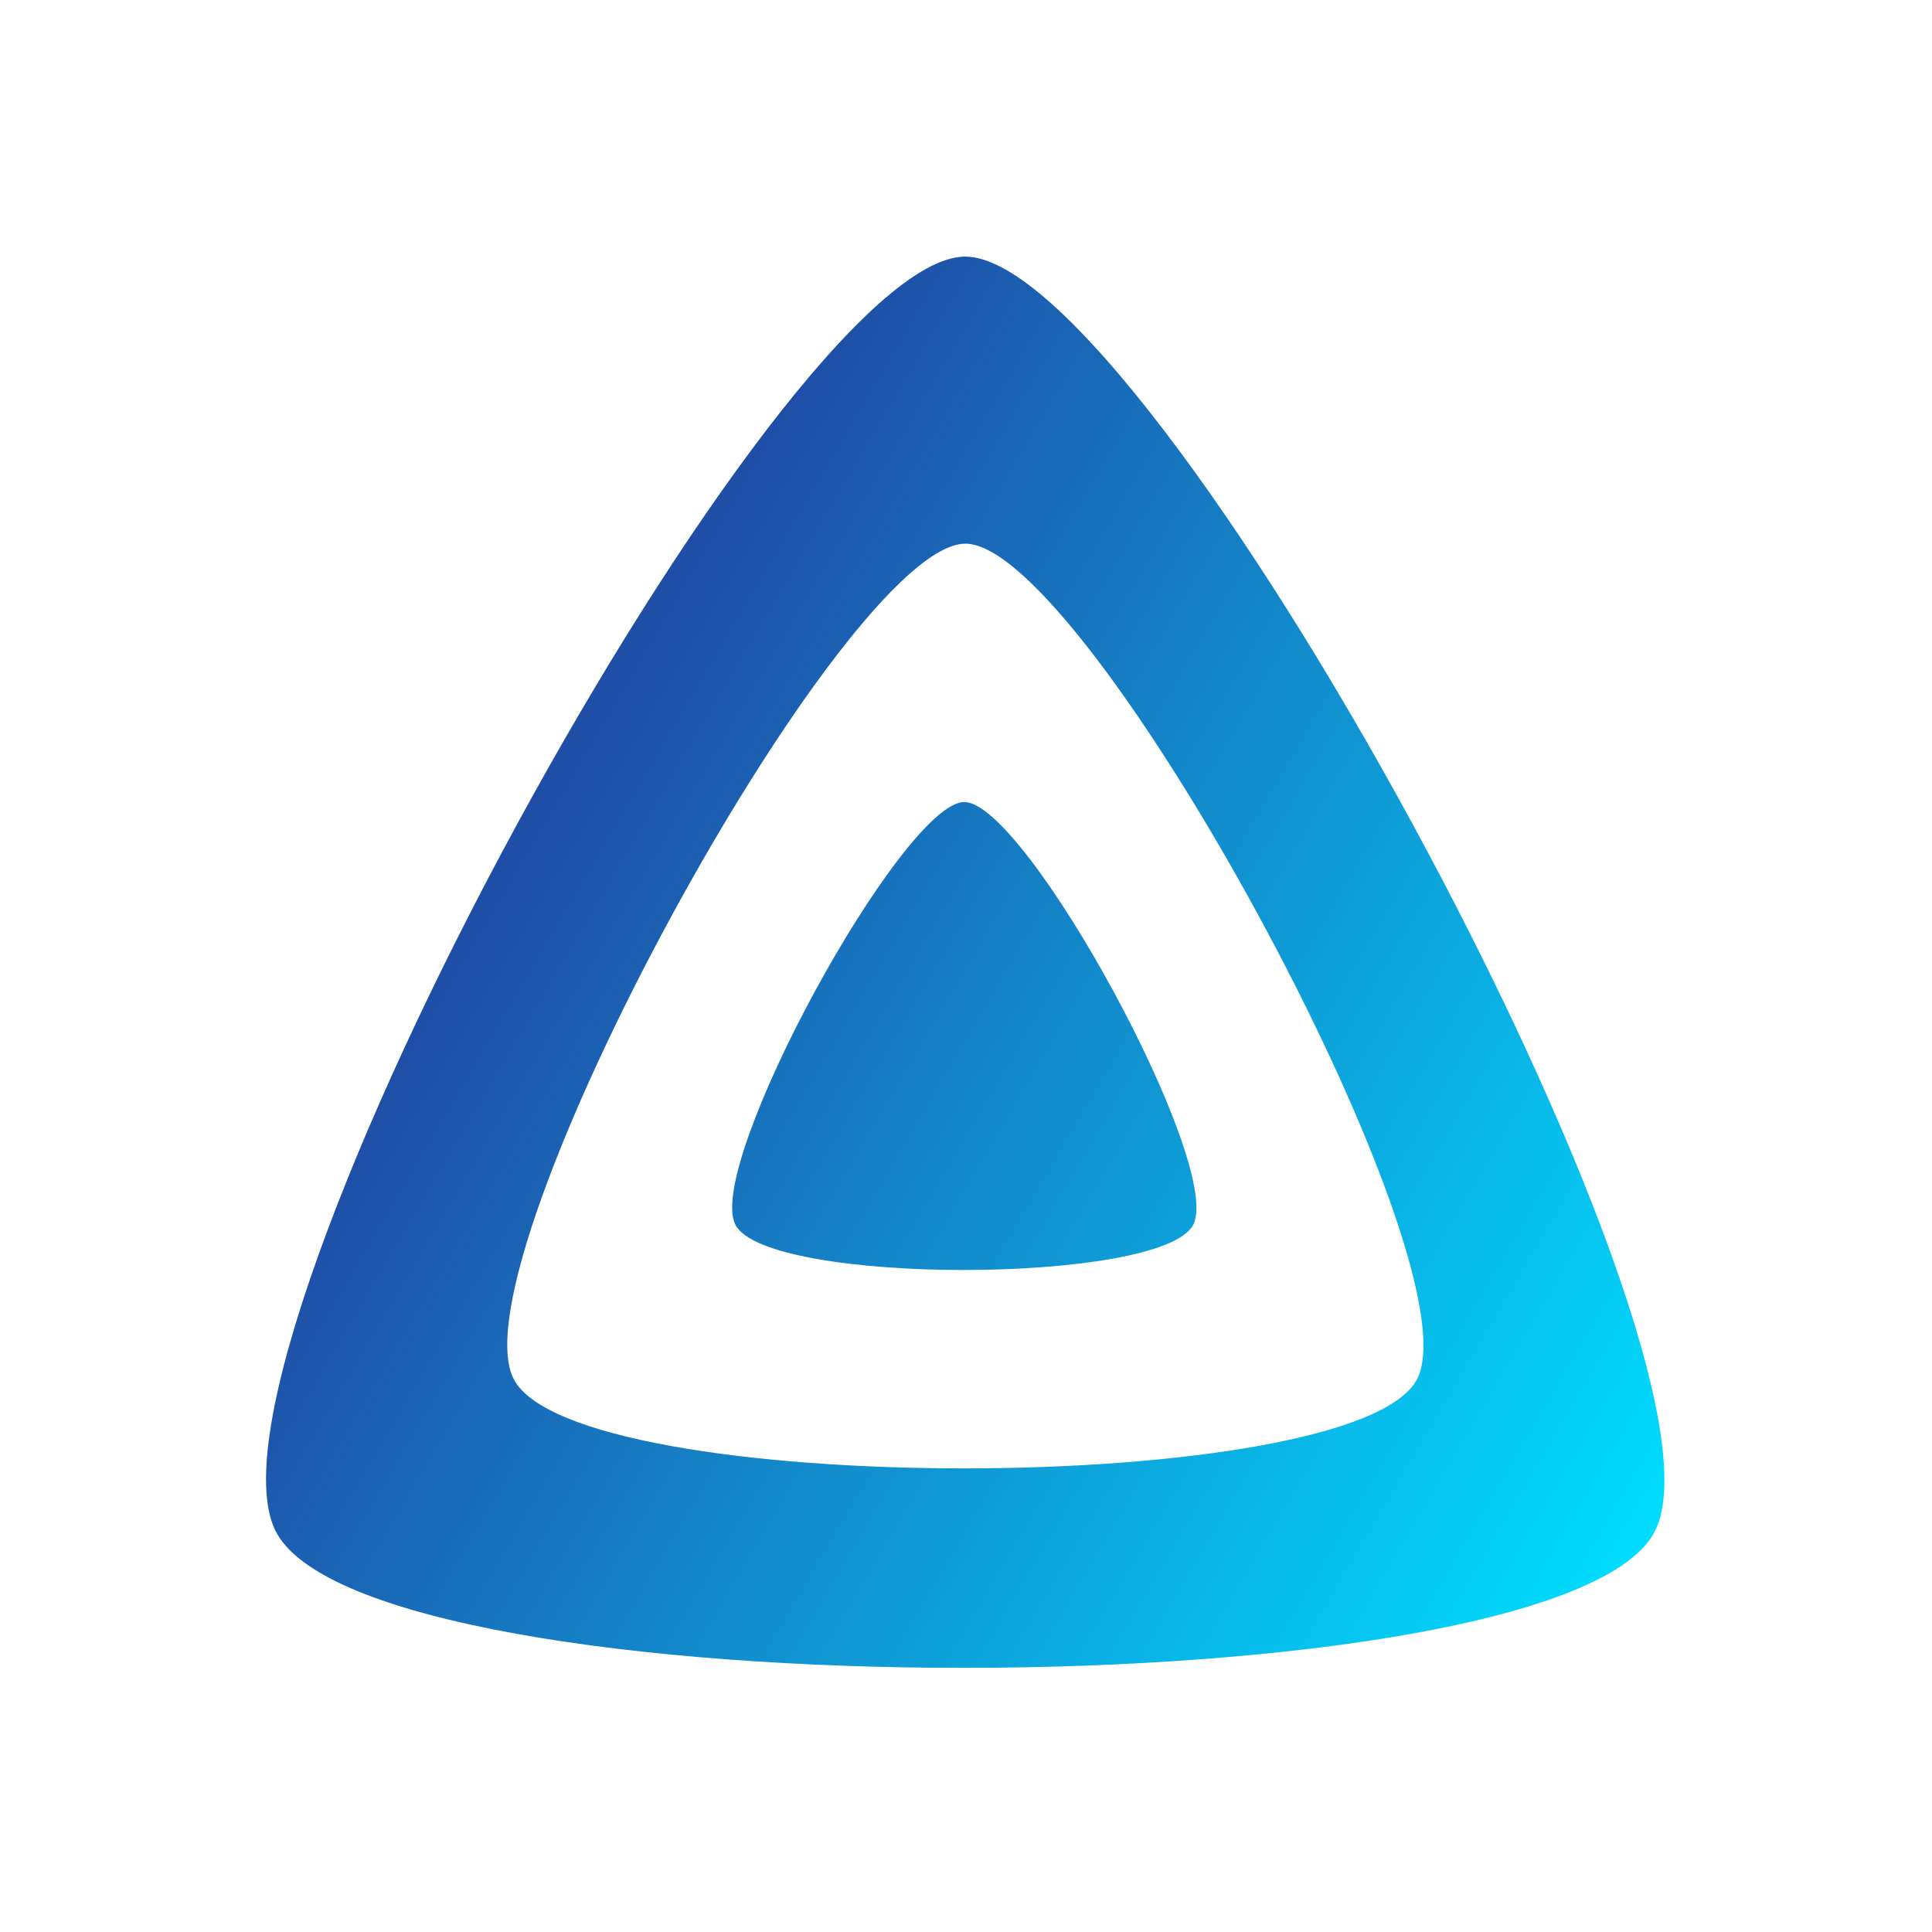
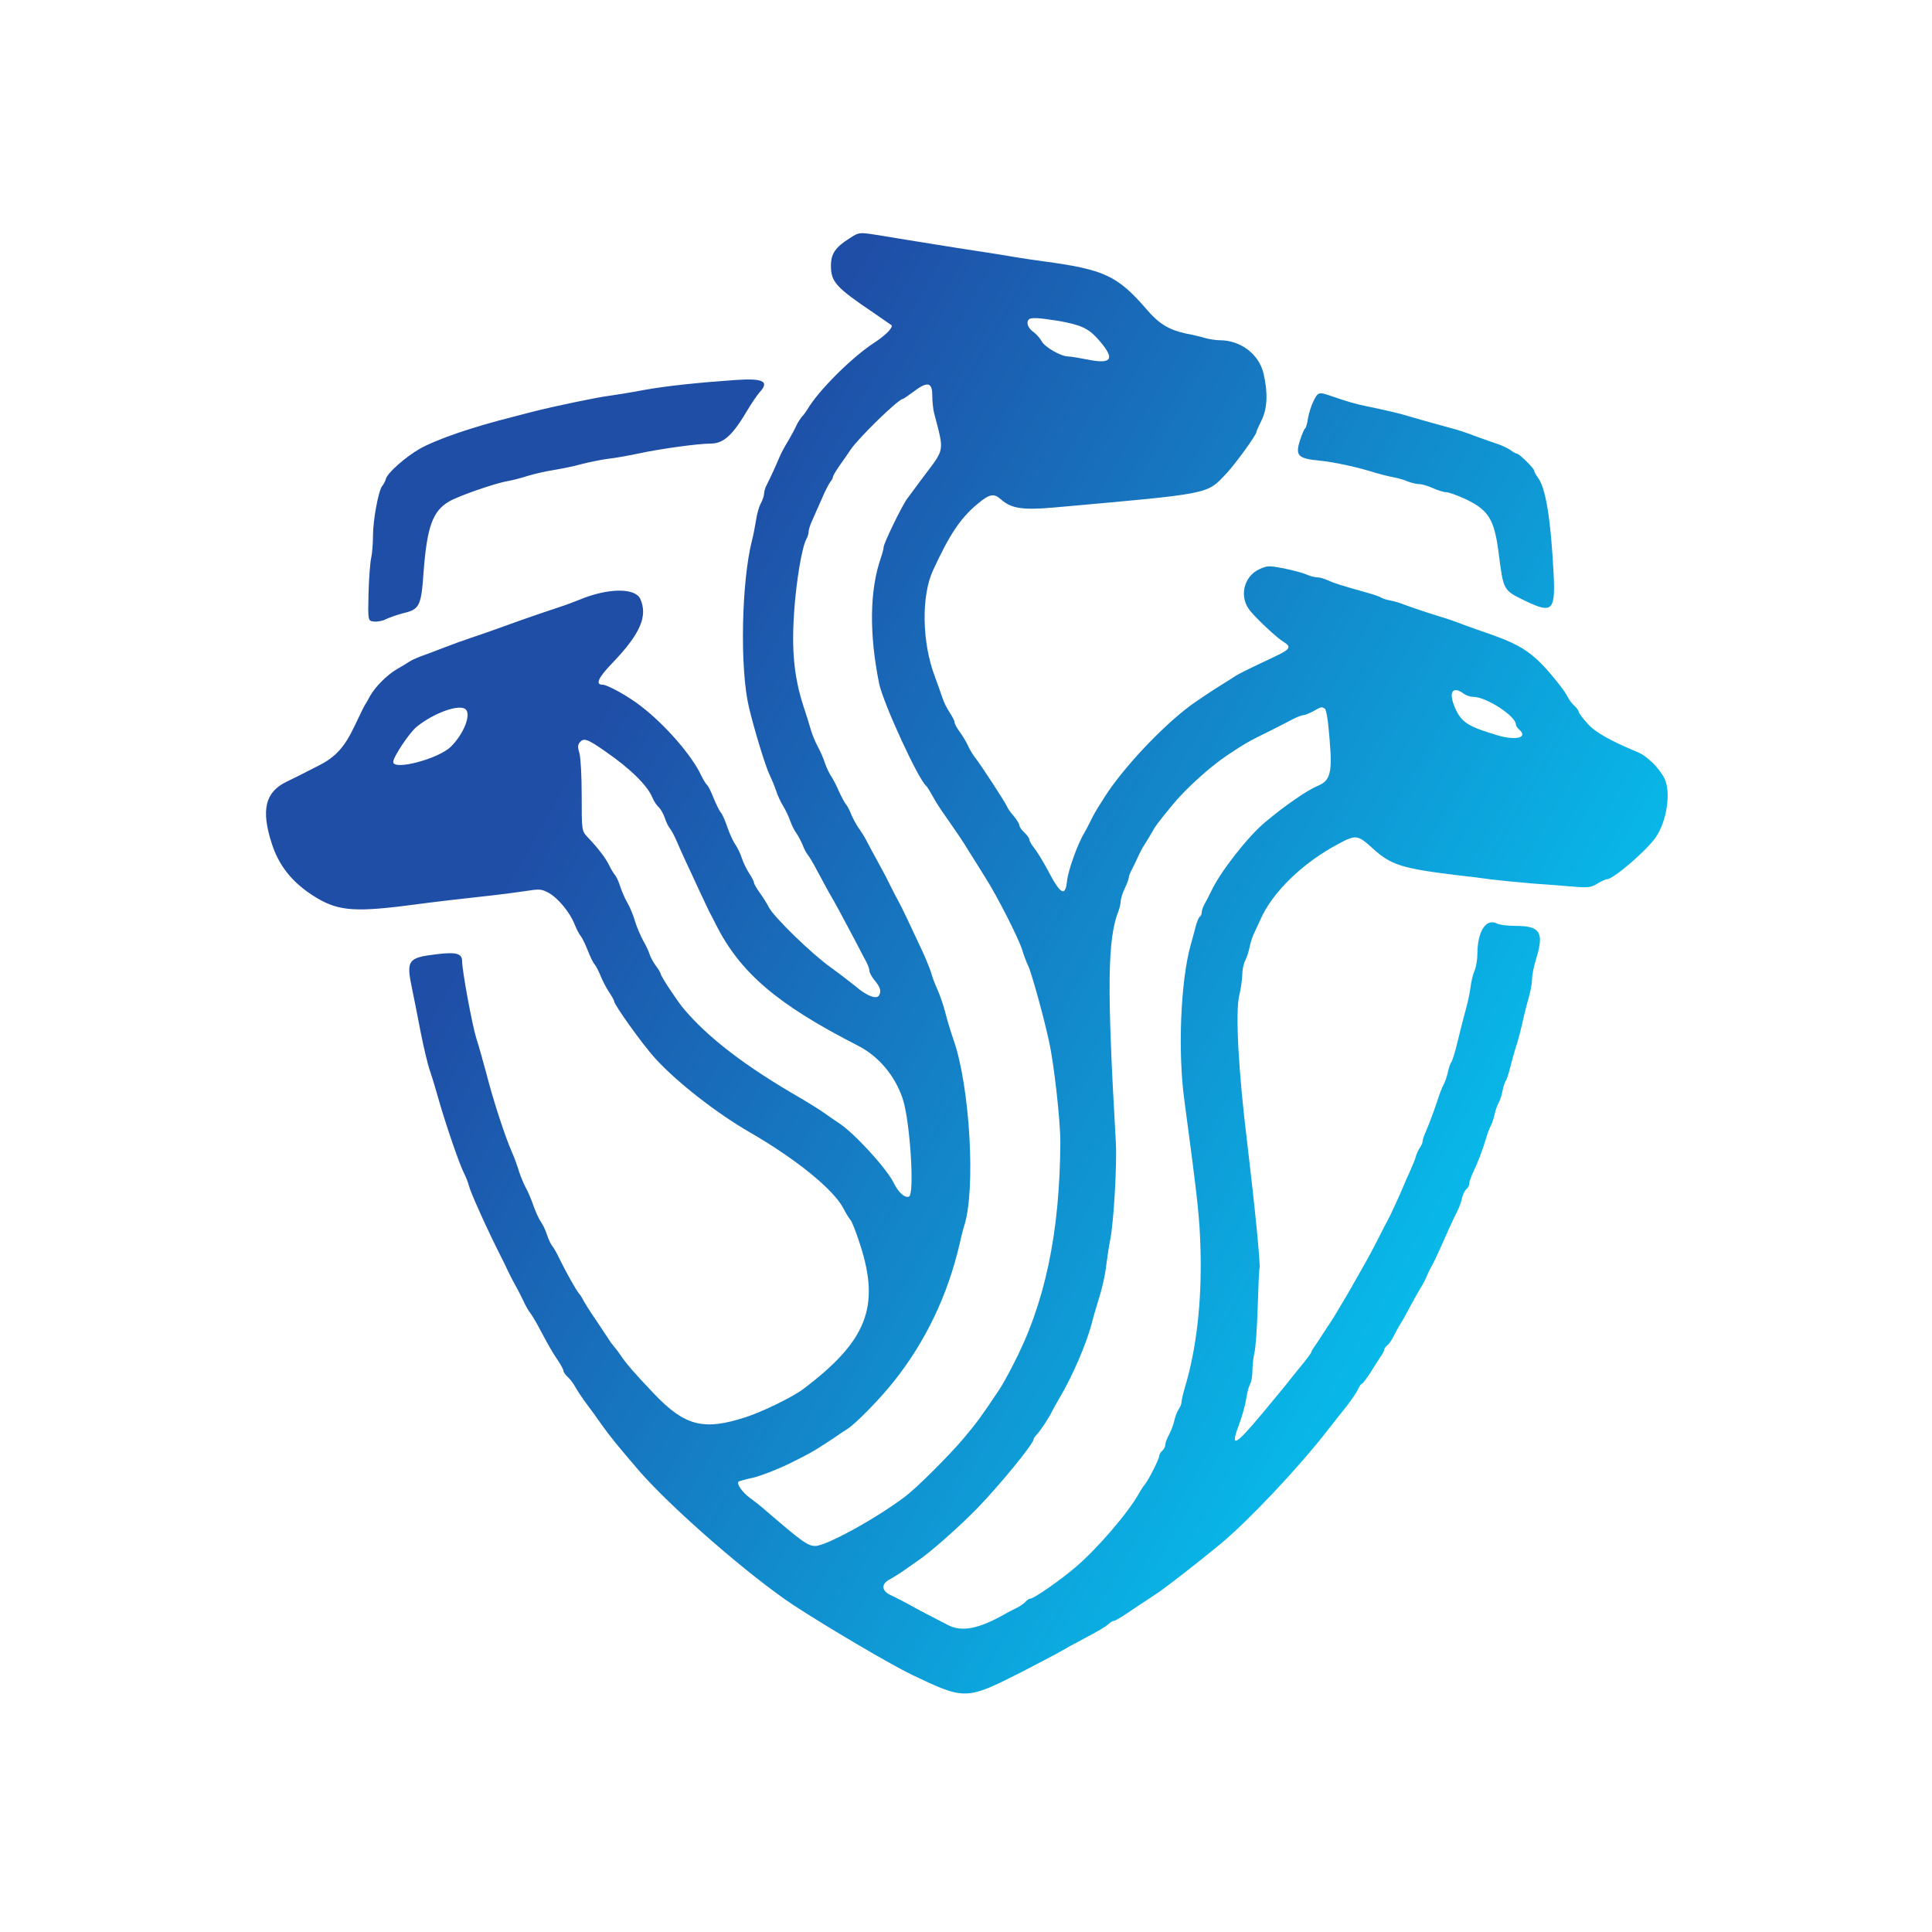
<svg xmlns="http://www.w3.org/2000/svg" width="1024px" height="1024px" viewBox="0 0 1024 1024" version="1.1">
  <defs>
    <linearGradient x1="19.253%" y1="40.826%" x2="100.659%" y2="88.697%" id="linearGradient-1">
      <stop stop-color="#1F4EA7" offset="0%" />
      <stop stop-color="#00DDFF" offset="100%" />
    </linearGradient>
  </defs>
  <g id="Light" stroke="none" stroke-width="1" fill="none" fill-rule="evenodd">
    <g id="AppIcon-light-blue" fill-rule="nonzero">
      <rect id="solid-background" fill="#FFFFFF" x="0" y="0" width="1024" height="1024" />
-       <path d="M511.582,136 C609.712,136 924.915,714.817 877.299,811.251 C829.684,907.686 194.101,908.811 145.96,811.251 C97.819,713.692 413.548,136 511.582,136 Z M511.678,288.156 C447.42,288.156 240.555,666.678 272.102,730.598 C303.649,794.518 720.072,793.811 751.269,730.598 C782.466,667.369 575.935,288.156 511.678,288.156 Z M511.11,425.091 C543.724,425.107 648.323,617.009 632.518,648.998 C616.713,680.987 405.682,681.341 389.701,648.998 C373.721,616.656 478.543,425.091 511.11,425.091 Z" id="Combined-Shape" fill="url(#linearGradient-1)" />
+       <path d="M449.97,126.53C442.78,131.04 440.42,134.59 440.42,140.71C440.42,149.41 442.89,152.20 463.08,165.84C468.02,169.28 472.21,172.18 472.42,172.29C473.71,173.36 469.41,177.76 463.08,181.84C451.16,189.68 433.76,207.08 427.96,216.96C427.31,218.04 426.02,219.86 425.06,220.83C424.20,221.91 422.80,223.95 422.16,225.45C421.51,226.95 419.58,230.50 417.86,233.50C416.04,236.40 414.10,240.06 413.46,241.56C411.31,246.72 407.98,253.91 406.48,256.81C405.62,258.31 404.97,260.46 404.97,261.64C404.97,262.72 404.22,264.97 403.25,266.80C402.29,268.52 401.11,272.71 400.68,275.93C400.14,279.15 399.28,283.77 398.64,286.13C392.94,308.36 392.08,354.23 396.92,374.74C399.71,386.55 405.83,406.64 407.98,410.83C409.05,413.08 410.67,416.95 411.42,419.31C412.17,421.67 413.89,425.33 415.18,427.37C416.47,429.41 418.08,432.95 418.83,435.10C419.58,437.25 420.98,440.15 422.05,441.54C423.02,442.94 424.52,445.73 425.38,447.77C426.13,449.81 427.42,452.28 428.28,453.25C429.03,454.22 431.18,457.76 433.01,461.31C434.83,464.74 437.73,470.01 439.34,473.01C442.67,478.60 445.79,484.50 453.09,498.25C455.35,502.66 458.03,507.70 459.00,509.53C459.96,511.25 460.82,513.61 460.82,514.58C460.82,515.54 462.00,517.69 463.40,519.41C466.62,523.28 467.16,525.21 465.98,527.47C464.80,529.94 459.32,527.90 453.30,522.63C451.05,520.81 445.25,516.30 440.31,512.75C430.21,505.56 410.24,486.12 407.55,480.96C406.58,479.03 404.44,475.59 402.72,473.23C401.00,470.86 399.60,468.39 399.60,467.75C399.60,467.11 398.42,464.85 397.03,462.81C395.74,460.77 393.91,457.12 393.16,454.75C392.41,452.39 390.90,449.28 389.83,447.77C388.76,446.27 386.82,442.19 385.64,438.75C384.46,435.21 382.85,431.56 382.10,430.70C381.24,429.73 379.52,426.19 378.12,422.75C376.83,419.42 375.22,416.30 374.69,415.98C374.15,415.55 372.75,413.30 371.57,410.83C366.63,400.30 352.35,383.87 339.35,373.99C332.80,368.94 321.95,362.93 319.48,362.93C315.40,362.93 316.90,359.38 324.64,351.33C339.46,335.86 343.43,326.52 339.35,317.39C336.56,311.48 322.27,311.59 307.24,317.82C304.55,318.89 300.15,320.61 297.36,321.47C294.46,322.43 289.94,323.94 287.15,324.90C282.32,326.52 274.05,329.42 261.59,333.93C258.69,335.00 253.32,336.83 249.78,338.01C246.23,339.19 240.00,341.44 235.81,343.06C231.73,344.67 226.04,346.81 223.25,347.78C220.46,348.86 217.56,350.14 216.80,350.79C216.05,351.33 213.26,353.04 210.57,354.55C205.20,357.66 198.97,363.89 196.18,368.83C195.22,370.55 194.03,372.81 193.39,373.67C192.85,374.52 190.49,379.47 188.02,384.62C182.65,396.01 177.92,401.27 168.69,405.89C164.82,407.82 160.52,410.07 159.02,410.83C157.52,411.58 154.40,413.08 152.04,414.26C140.55,419.74 138.29,429.19 143.98,446.91C147.64,458.41 154.30,467.00 165.14,474.19C178.03,482.68 186.41,483.65 215.41,479.99C232.38,477.74 243.87,476.45 260.52,474.62C265.24,474.09 273.08,473.12 277.92,472.37C286.08,471.08 286.94,471.19 290.59,473.12C295.53,475.70 301.97,483.43 304.44,489.66C305.52,492.35 307.02,495.25 307.77,496.10C308.53,496.96 310.14,500.29 311.43,503.52C312.61,506.63 314.22,510.07 315.08,511.03C315.94,512.00 317.33,514.79 318.30,517.16C319.27,519.63 321.20,523.38 322.70,525.64C324.21,527.90 325.50,530.15 325.50,530.69C325.50,532.51 340.53,553.56 347.19,560.87C358.47,573.33 379.73,589.97 397.46,600.18C422.16,614.46 441.92,630.57 447.08,640.56C448.26,642.92 449.97,645.61 450.73,646.58C451.59,647.43 453.95,653.56 455.99,660.00C466.51,692.76 459.43,710.80 425.70,736.26C420.12,740.45 404.11,748.29 395.09,751.19C372.86,758.38 362.98,755.80 346.76,738.83C336.24,727.77 332.05,722.94 328.93,718.32C327.97,716.82 326.46,714.88 325.71,714.02C324.96,713.17 323.45,711.23 322.49,709.62C321.52,708.12 318.41,703.50 315.72,699.42C312.93,695.44 310.14,690.93 309.38,689.54C308.63,688.03 307.56,686.31 307.02,685.78C305.41,683.95 300.15,674.50 296.93,667.95C295.42,664.73 293.49,661.29 292.74,660.43C291.99,659.57 290.70,656.89 289.94,654.52C289.19,652.16 287.69,648.94 286.51,647.33C285.43,645.72 283.72,641.85 282.64,638.74C281.57,635.62 279.74,631.32 278.56,629.28C277.49,627.24 275.88,623.38 275.02,620.69C274.26,618.01 272.55,613.39 271.26,610.49C267.71,602.43 261.38,583.10 257.83,569.14C256.01,562.37 253.64,553.89 252.46,550.34C250.42,544.01 244.94,514.58 244.94,509.53C244.94,505.34 241.94,504.48 231.30,505.77C216.16,507.60 215.19,508.89 218.41,524.03C219.27,528.43 221.42,538.74 222.93,546.91C224.54,555.18 226.79,564.52 227.97,567.85C229.15,571.29 231.20,578.05 232.59,583.10C236.24,595.88 243.55,617.25 245.91,621.77C246.98,623.81 248.17,626.92 248.59,628.64C249.45,632.18 258.37,651.95 265.67,666.34C266.32,667.52 267.93,670.85 269.32,673.86C270.72,676.76 272.65,680.41 273.51,681.91C274.37,683.41 276.09,686.74 277.38,689.43C278.56,692.11 280.28,695.01 281.03,695.87C281.78,696.84 283.82,700.17 285.54,703.39C290.91,713.49 292.74,716.71 295.74,721.11C297.36,723.48 298.64,725.95 298.64,726.59C298.64,727.24 299.61,728.63 300.90,729.81C302.19,730.89 304.12,733.57 305.20,735.61C306.38,737.65 308.96,741.52 311.00,744.20C313.04,746.89 316.69,751.94 319.16,755.48C323.35,761.39 327.86,766.87 338.81,779.65C356.32,799.73 397.24,835.28 420.55,850.75C438.27,862.35 471.99,882.22 483.38,887.69C511.52,901.12 512.05,901.12 541.48,886.19C550.40,881.57 559.85,876.63 562.64,875.02C565.43,873.41 569.62,871.05 571.98,869.87C582.51,864.28 585.84,862.35 587.56,860.74C588.52,859.88 589.71,859.13 590.24,859.13C590.78,859.13 592.93,857.94 594.97,856.66C598.41,854.29 607.32,848.49 613.87,844.09C618.49,840.97 635.35,827.87 646.63,818.53C661.24,806.50 687.12,779.11 702.48,759.56C706.56,754.41 711.82,747.64 714.19,744.74C716.44,741.73 719.02,738.08 719.77,736.36C720.52,734.75 721.38,733.46 721.81,733.46C722.24,733.46 724.07,730.89 726.11,727.88C728.04,724.76 730.51,720.90 731.58,719.29C732.77,717.68 733.63,715.96 733.63,715.42C733.63,714.88 734.38,713.70 735.45,712.95C736.42,712.09 737.81,709.94 738.67,708.22C739.53,706.40 741.36,703.07 742.86,700.71C744.26,698.34 746.41,694.48 747.59,692.11C748.88,689.75 751.02,685.88 752.42,683.52C753.92,681.16 755.54,678.04 756.18,676.54C756.72,675.04 757.79,673.00 758.33,671.92C760.05,669.02 761.55,665.69 768.10,650.98C769.39,648.19 771.22,644.21 772.29,642.17C773.36,640.13 774.55,636.91 774.87,634.98C775.30,633.15 776.37,631.00 777.23,630.25C778.09,629.61 778.73,628.32 778.73,627.35C778.73,626.38 779.70,623.70 780.78,621.34C783.25,616.29 785.93,609.20 787.76,602.97C788.40,600.61 789.58,597.71 790.23,596.53C790.87,595.34 791.73,592.66 792.16,590.62C792.59,588.58 793.56,585.89 794.20,584.71C794.95,583.53 795.92,580.63 796.35,578.27C796.78,575.90 797.64,573.43 798.07,572.90C798.60,572.25 799.68,568.92 800.54,565.38C801.40,561.83 802.69,557.43 803.22,555.71C804.51,552.17 806.23,545.29 807.84,537.99C808.49,535.31 809.67,530.69 810.53,527.68C811.39,524.67 812.03,520.70 812.03,518.77C812.03,516.83 813.00,511.89 814.28,507.92C818.47,494.06 816.33,490.73 803.12,490.73C799.03,490.73 794.85,490.20 793.56,489.55C787.65,486.44 783.03,493.63 783.03,505.88C783.03,508.56 782.39,512.54 781.53,514.47C780.67,516.51 779.70,520.48 779.38,523.49C778.95,526.39 777.98,531.23 777.12,534.23C776.37,537.13 775.08,541.75 774.44,544.44C773.79,547.12 772.51,552.17 771.65,555.71C770.68,559.26 769.61,562.59 769.07,563.23C768.64,563.77 767.89,566.02 767.46,568.06C767.03,570.10 766.06,573.00 765.31,574.51C764.45,576.01 763.16,579.34 762.30,582.03C759.83,589.54 757.25,596.20 755.64,599.96C754.78,601.79 754.03,603.94 754.03,604.80C754.03,605.55 753.39,607.16 752.53,608.34C751.78,609.52 750.70,611.67 750.38,613.17C749.95,614.68 748.55,618.01 747.37,620.69C746.08,623.38 744.58,626.92 743.83,628.75C741.79,633.58 736.74,644.64 735.67,646.47C735.13,647.33 732.77,651.95 730.40,656.67C727.93,661.40 725.57,666.02 725.03,666.87C724.50,667.73 722.24,671.82 719.99,675.79C717.73,679.76 714.83,684.92 713.54,687.07C712.25,689.21 710.10,692.76 708.92,694.80C707.74,696.84 705.92,699.85 704.84,701.35C703.87,702.85 702.05,705.54 700.98,707.26C699.90,708.98 698.08,711.66 697.00,713.27C695.82,714.88 694.96,716.49 694.96,716.82C694.96,717.14 692.49,720.47 689.48,724.12C686.48,727.77 682.82,732.39 681.21,734.43C679.60,736.36 673.80,743.45 668.32,750.00C654.36,766.65 651.89,767.73 656.83,754.73C658.44,750.43 660.05,744.42 660.48,741.52C660.91,738.51 661.77,735.08 662.52,733.79C663.28,732.50 663.81,729.17 663.81,726.27C663.81,723.48 664.35,719.18 664.89,716.82C665.53,714.45 666.28,703.61 666.61,692.65C666.93,681.80 667.36,672.57 667.57,672.24C668.22,671.17 665.10,639.49 661.13,606.41C656.40,568.06 654.68,536.60 656.83,527.57C657.69,524.14 658.34,519.30 658.44,516.73C658.44,514.15 659.09,510.82 659.95,509.21C660.81,507.60 661.88,504.27 662.31,502.01C662.74,499.65 663.92,496.00 665.00,493.96C665.96,491.92 667.36,489.02 668.00,487.51C674.34,472.91 690.56,457.22 709.46,447.24C718.70,442.30 719.56,442.40 727.61,449.71C737.28,458.51 742.97,460.34 773.36,463.99C778.41,464.53 786.15,465.49 790.55,466.14C794.95,466.68 804.94,467.64 812.57,468.29C820.30,468.82 830.18,469.58 834.80,470.01C841.99,470.54 843.39,470.33 846.72,468.29C848.76,467.11 850.91,466.03 851.66,466.03C855.10,466.03 872.82,450.78 877.65,443.69C883.45,435.21 885.71,419.96 882.27,412.76C879.69,407.39 873.03,400.73 868.09,398.69C853.16,392.46 845.54,388.16 841.35,383.44C838.88,380.75 836.84,377.96 836.73,377.32C836.73,376.67 835.77,375.28 834.48,374.09C833.19,373.02 831.47,370.66 830.61,368.83C828.68,365.07 819.55,354.01 814.82,349.71C808.16,343.59 801.93,340.26 787.86,335.43C785.50,334.68 780.24,332.74 776.05,331.24C771.97,329.63 766.38,327.70 763.70,326.95C755.97,324.58 748.45,322.00 744.37,320.50C742.33,319.64 738.89,318.68 736.85,318.25C734.81,317.92 732.66,317.17 732.01,316.74C731.48,316.31 728.26,315.13 725.03,314.27C710.53,310.19 707.10,309.12 703.87,307.61C702.05,306.75 699.47,306.00 698.18,306.00C696.89,306.00 694.32,305.36 692.49,304.50C690.56,303.64 685.19,302.24 680.57,301.28C672.62,299.77 671.76,299.77 667.68,301.60C658.98,305.46 656.51,316.74 662.85,324.05C667.04,328.99 677.13,338.33 680.25,340.16C684.44,342.73 683.90,344.02 677.02,347.35C660.27,355.30 656.62,357.02 654.15,358.74C652.64,359.70 649.31,361.85 646.63,363.46C642.12,366.25 633.53,372.05 631.06,373.88C615.70,385.26 594.97,407.39 585.41,422.53C580.58,430.16 580.04,431.02 577.89,435.42C576.71,437.78 575.31,440.47 574.78,441.33C571.34,446.81 566.08,461.41 565.54,467.00C564.68,475.59 562.00,474.09 555.34,461.20C552.87,456.58 549.64,451.32 548.25,449.60C546.85,447.88 545.67,445.95 545.67,445.20C545.67,444.44 544.49,442.73 542.99,441.33C541.48,439.93 540.30,438.21 540.30,437.46C540.30,436.71 538.90,434.46 537.29,432.52C535.57,430.59 533.96,428.23 533.64,427.26C532.89,425.43 520.32,405.99 516.78,401.48C515.60,399.98 513.99,397.29 513.24,395.58C512.48,393.86 510.55,390.53 508.94,388.27C507.22,386.02 505.93,383.55 505.93,382.79C505.93,382.04 504.75,379.79 503.35,377.64C501.96,375.60 500.13,372.05 499.49,369.80C498.74,367.44 496.91,362.50 495.51,358.63C488.64,340.59 488.21,315.88 494.55,302.24C503.25,283.34 509.05,274.64 518.07,267.12C524.62,261.64 526.77,261.32 530.74,264.87C536.22,269.59 542.13,270.45 559.10,268.95C642.98,261.43 639.33,262.18 650.07,250.90C654.79,245.86 665.96,230.50 665.96,228.89C665.96,228.46 667.25,225.66 668.65,222.76C671.76,216.43 672.08,208.16 669.72,198.06C667.36,187.75 657.58,180.34 646.52,180.34C644.48,180.34 641.15,179.80 639.11,179.27C637.07,178.62 632.13,177.44 628.16,176.69C619.56,174.76 614.30,171.64 607.96,164.23C592.18,145.97 585.41,142.86 552.65,138.45C547.93,137.81 541.16,136.84 537.62,136.20C534.07,135.55 526.55,134.37 520.97,133.51C515.38,132.65 506.68,131.36 501.64,130.51C481.66,127.28 476.07,126.42 467.16,124.92C455.02,122.99 455.56,122.88 449.97,126.53ZM560.71,170.03C572.41,172.07 576.60,173.90 581.44,179.16C591.32,190.11 589.92,193.34 576.28,190.54C571.88,189.68 567.37,188.93 566.08,188.93C562.43,188.93 553.73,183.99 552.11,180.88C551.26,179.27 549.22,177.01 547.60,175.83C544.81,173.90 543.74,170.78 545.35,169.28C546.42,168.20 550.61,168.42 560.71,170.03ZM494.12,209.45C494.12,212.56 494.55,216.75 495.08,218.90C500.56,239.84 500.88,237.48 489.50,252.62C485.85,257.56 481.87,262.93 480.58,264.65C477.68,268.84 468.34,288.07 468.34,290.00C468.34,290.75 467.70,293.33 466.84,295.80C460.93,312.77 460.61,335.97 465.98,362.39C468.23,372.91 486.92,413.62 491.00,416.63C491.32,416.95 492.72,419.10 494.01,421.46C495.30,423.82 497.55,427.47 498.95,429.51C501.85,433.60 504.64,437.68 508.62,443.48C510.01,445.52 512.59,449.60 514.42,452.61C516.24,455.51 519.79,461.09 522.15,464.96C528.59,475.05 539.98,497.50 541.80,503.52C542.66,506.42 544.06,510.07 544.92,511.79C546.53,514.90 553.30,539.28 555.98,551.85C558.67,563.77 562.00,593.95 562.00,605.12C561.78,653.56 553.83,691.15 536.86,723.58C534.07,729.06 530.63,735.18 529.24,737.12C520.22,750.65 517.53,754.30 510.66,762.46C503.03,771.48 485.85,788.67 479.62,793.29C464.69,804.67 437.84,819.39 432.15,819.39C428.06,819.39 425.06,817.13 405.08,799.95C403.15,798.23 399.60,795.44 397.35,793.82C393.59,791.14 390.26,786.41 391.44,785.34C391.66,785.02 395.20,784.05 399.28,783.19C403.25,782.23 411.63,779.00 417.86,776.00C429.35,770.30 431.29,769.23 441.38,762.57C444.50,760.42 448.15,757.95 449.55,757.09C454.16,753.98 466.41,741.41 473.60,732.39C490.57,711.12 502.39,686.31 508.62,659.25C509.37,655.92 510.44,651.52 511.09,649.58C517.21,630.47 514.09,576.23 505.50,551.42C504.00,547.23 502.07,540.78 501.10,536.92C500.13,533.05 498.20,527.47 496.91,524.57C495.51,521.56 494.12,517.80 493.69,516.08C493.26,514.47 491.22,509.31 489.18,504.80C482.09,489.55 477.79,480.53 476.29,477.85C475.43,476.34 473.28,472.26 471.56,468.72C469.84,465.17 466.62,459.16 464.47,455.29C462.33,451.42 459.86,446.81 459.00,445.09C458.03,443.26 456.20,440.36 454.92,438.64C453.73,436.82 452.02,433.70 451.16,431.66C450.40,429.62 449.12,427.15 448.36,426.29C447.61,425.33 445.89,422.21 444.60,419.31C443.32,416.30 441.49,412.76 440.42,411.26C439.45,409.75 437.95,406.64 437.19,404.28C436.44,401.91 434.72,398.05 433.43,395.68C432.15,393.32 430.43,389.24 429.68,386.55C428.92,383.87 427.21,378.28 425.81,374.20C420.76,358.52 419.47,344.24 420.98,323.19C422.16,307.29 425.06,290.11 427.31,285.92C428.06,284.63 428.60,282.80 428.60,281.73C428.60,280.76 429.46,277.97 430.64,275.50C431.72,273.03 433.97,267.98 435.69,264.11C437.30,260.25 439.34,256.38 440.09,255.41C440.85,254.56 441.49,253.27 441.49,252.73C441.49,252.19 443.21,249.29 445.25,246.39C447.40,243.39 449.87,239.84 450.83,238.34C455.02,232.11 476.18,211.49 478.44,211.49C478.76,211.49 481.23,209.77 484.02,207.73C491.43,202.04 494.12,202.47 494.12,209.45ZM775.94,367.76C777.12,368.62 779.38,369.37 780.99,369.37C787.76,369.37 803.44,379.57 803.44,383.98C803.44,384.62 804.19,385.80 805.05,386.55C810.20,390.85 803.76,392.68 793.88,389.78C777.88,385.05 774.44,382.79 771.11,374.95C767.56,366.79 769.93,363.25 775.94,367.76ZM246.88,376.03C249.78,378.93 245.69,389.13 239.04,395.68C232.70,402.13 208.43,408.57 208.43,403.85C208.43,401.16 216.91,388.49 220.78,385.26C230.01,377.75 243.76,372.91 246.88,376.03ZM702.16,375.60C703.02,376.14 703.98,382.15 704.73,392.14C706.24,409.65 705.06,413.83 698.40,416.52C692.81,418.88 680.89,427.04 670.47,435.85C661.34,443.48 646.63,462.27 641.90,472.48C640.94,474.52 639.43,477.42 638.57,478.92C637.71,480.42 636.96,482.46 636.96,483.43C636.96,484.40 636.53,485.58 635.89,485.90C635.35,486.22 634.39,488.59 633.74,491.06C633.10,493.53 631.92,497.93 631.06,500.94C625.79,519.84 624.18,557.11 627.73,583.10C635.03,637.66 635.89,645.72 636.32,663.55C636.96,689.86 634.17,714.56 628.26,734.54C627.08,738.40 626.22,742.27 626.22,743.13C626.22,744.10 625.58,745.71 624.72,746.89C623.97,748.07 622.89,750.76 622.46,752.80C622.03,754.84 620.75,758.27 619.67,760.32C618.49,762.36 617.63,764.83 617.63,765.79C617.63,766.76 616.88,768.16 616.02,768.91C615.16,769.66 614.41,770.95 614.41,771.70C614.41,773.31 608.82,784.27 606.78,786.84C606.03,787.60 604.74,789.64 603.78,791.35C598.08,801.67 581.44,821.00 570.05,830.66C562.00,837.54 547.93,847.31 546.10,847.31C545.46,847.31 544.27,848.06 543.52,849.03C542.66,849.89 540.62,851.39 538.80,852.25C536.97,853.11 534.29,854.51 532.78,855.37C518.93,863.31 510.01,865.03 502.82,861.49C493.15,856.55 485.74,852.68 481.23,850.10C478.54,848.60 474.57,846.67 472.42,845.59C467.16,843.34 466.84,839.58 471.56,837.11C473.39,836.14 476.83,833.99 479.40,832.17C481.87,830.45 485.10,828.19 486.60,827.12C492.83,823.04 509.15,808.54 517.85,799.52C529.99,787.06 547.82,765.15 547.82,762.89C547.82,762.46 548.57,761.39 549.43,760.42C551.47,758.38 556.20,751.08 557.59,748.07C558.24,746.78 559.85,743.88 561.24,741.52C568.55,729.28 576.17,711.55 578.97,700.17C579.50,698.13 580.58,694.26 581.44,691.58C584.01,683.52 585.73,676.33 586.48,669.56C586.91,666.02 587.77,660.43 588.42,657.21C590.35,647.43 592.07,617.15 591.42,605.33C586.70,523.92 586.91,497.72 592.82,482.89C593.46,481.18 594.00,478.81 594.00,477.52C594.11,476.23 594.97,473.23 596.15,470.86C597.33,468.50 598.19,465.92 598.30,465.17C598.30,464.31 599.05,462.38 599.91,460.88C600.77,459.27 602.16,456.26 603.13,454.22C603.99,452.18 605.71,448.95 606.89,447.24C608.07,445.41 609.79,442.51 610.76,440.79C612.48,437.68 613.55,436.28 621.17,426.94C627.94,418.56 640.83,406.85 649.85,400.73C660.16,393.86 661.67,393.00 673.27,387.31C677.78,385.05 683.25,382.26 685.40,381.08C687.55,380.00 690.02,379.04 690.88,379.04C691.63,379.04 693.99,378.07 696.03,376.99C700.44,374.52 700.44,374.52 702.16,375.60ZM320.98,398.37C333.98,407.28 343.22,416.41 345.79,422.75C346.55,424.57 348.05,426.94 349.23,427.90C350.31,428.98 351.70,431.56 352.45,433.70C353.10,435.85 354.39,438.32 355.14,439.18C355.89,440.15 357.61,443.26 358.79,446.16C360.08,449.17 362.23,453.90 363.62,456.90C365.02,459.80 368.13,466.57 370.60,471.94C373.07,477.20 375.54,482.46 376.08,483.54C376.73,484.61 378.23,487.51 379.41,489.98C392.41,515.65 411.85,532.30 454.70,554.21C465.66,559.79 474.36,570.10 478.44,582.35C482.30,593.73 484.88,633.04 481.77,634.22C479.51,635.08 476.18,632.08 473.50,626.60C469.52,618.87 452.98,600.82 444.93,595.45C442.78,594.06 439.02,591.48 436.66,589.76C434.19,588.04 428.71,584.60 424.31,582.03C394.88,565.06 375.12,549.91 362.01,534.23C358.47,529.83 350.20,517.37 350.20,516.19C350.20,515.76 349.02,513.72 347.62,511.89C346.22,509.96 344.72,507.27 344.29,505.77C343.86,504.27 342.36,501.04 340.85,498.47C339.46,495.89 337.52,491.38 336.56,488.26C335.70,485.15 333.87,480.75 332.48,478.38C331.08,476.02 329.47,472.15 328.72,469.79C327.97,467.43 326.78,464.74 326.03,463.88C325.28,463.02 323.78,460.55 322.81,458.51C320.88,454.65 317.23,449.81 311.53,443.80C308.31,440.36 308.31,440.36 308.31,421.89C308.31,411.15 307.77,401.70 307.13,399.33C306.16,396.11 306.16,394.82 307.24,393.53C309.38,390.96 311.21,391.49 320.98,398.37ZM389.94,201.39C368.78,202.90 352.99,204.61 341.61,206.65C334.19,208.05 325.50,209.45 322.27,209.88C316.80,210.52 293.17,215.46 283.07,218.04C280.71,218.68 275.88,219.86 272.33,220.83C250.42,226.31 231.63,232.75 222.39,237.91C215.09,242.10 205.53,250.47 204.56,253.70C204.24,254.99 203.27,256.81 202.52,257.67C200.59,260.14 197.69,275.61 197.69,283.98C197.69,288.17 197.26,293.44 196.72,295.80C196.18,298.16 195.54,306.65 195.32,314.59C195.00,329.09 195.00,329.09 198.22,329.42C200.05,329.63 202.95,329.09 204.67,328.13C206.49,327.27 210.47,325.87 213.69,325.01C222.39,322.97 223.25,321.36 224.54,302.78C226.36,279.15 229.37,270.88 237.96,265.83C242.80,262.93 262.56,256.06 269.11,254.99C271.47,254.56 276.30,253.37 279.85,252.19C283.39,251.12 289.62,249.72 293.70,249.08C297.79,248.43 304.55,247.04 308.74,245.86C312.93,244.78 319.05,243.60 322.27,243.17C325.50,242.85 332.80,241.56 338.38,240.38C350.31,237.80 370.17,235.12 376.51,235.12C383.60,235.12 388.33,230.71 396.49,216.86C398.42,213.64 401.11,209.66 402.50,208.05C407.98,202.14 404.76,200.42 389.94,201.39ZM696.14,212.67C694.96,215.03 693.67,219.22 693.24,221.80C692.92,224.38 692.17,226.74 691.74,227.06C691.20,227.38 690.02,230.28 688.95,233.61C686.48,241.56 687.98,243.06 699.47,244.14C706.99,244.89 719.13,247.47 729.33,250.69C732.01,251.44 736.10,252.52 738.46,252.94C740.82,253.37 744.26,254.34 746.19,255.20C748.12,255.95 750.81,256.60 752.31,256.60C753.71,256.60 756.93,257.56 759.51,258.74C762.09,259.93 765.31,260.89 766.60,260.89C767.89,260.89 772.61,262.61 777.02,264.65C789.05,270.45 792.05,275.39 794.31,293.11C796.89,313.09 796.67,312.77 808.38,318.46C822.88,325.44 824.49,323.83 823.41,303.42C821.91,275.07 819.33,259.17 815.36,253.48C814.07,251.76 813.10,249.94 813.10,249.40C813.10,248.22 805.26,240.49 804.08,240.49C803.65,240.49 801.93,239.63 800.43,238.45C798.82,237.37 795.81,235.98 793.77,235.33C791.73,234.69 786.68,232.86 782.49,231.36C778.41,229.75 772.61,227.81 769.61,227.06C757.04,223.62 752.10,222.23 747.05,220.72C741.68,219.11 736.85,217.93 724.50,215.35C718.27,214.06 714.51,212.99 705.16,209.77C698.93,207.62 698.50,207.84 696.14,212.67Z" id="Combined-Shape" fill="url(#linearGradient-1)" />
    </g>
  </g>
</svg>
